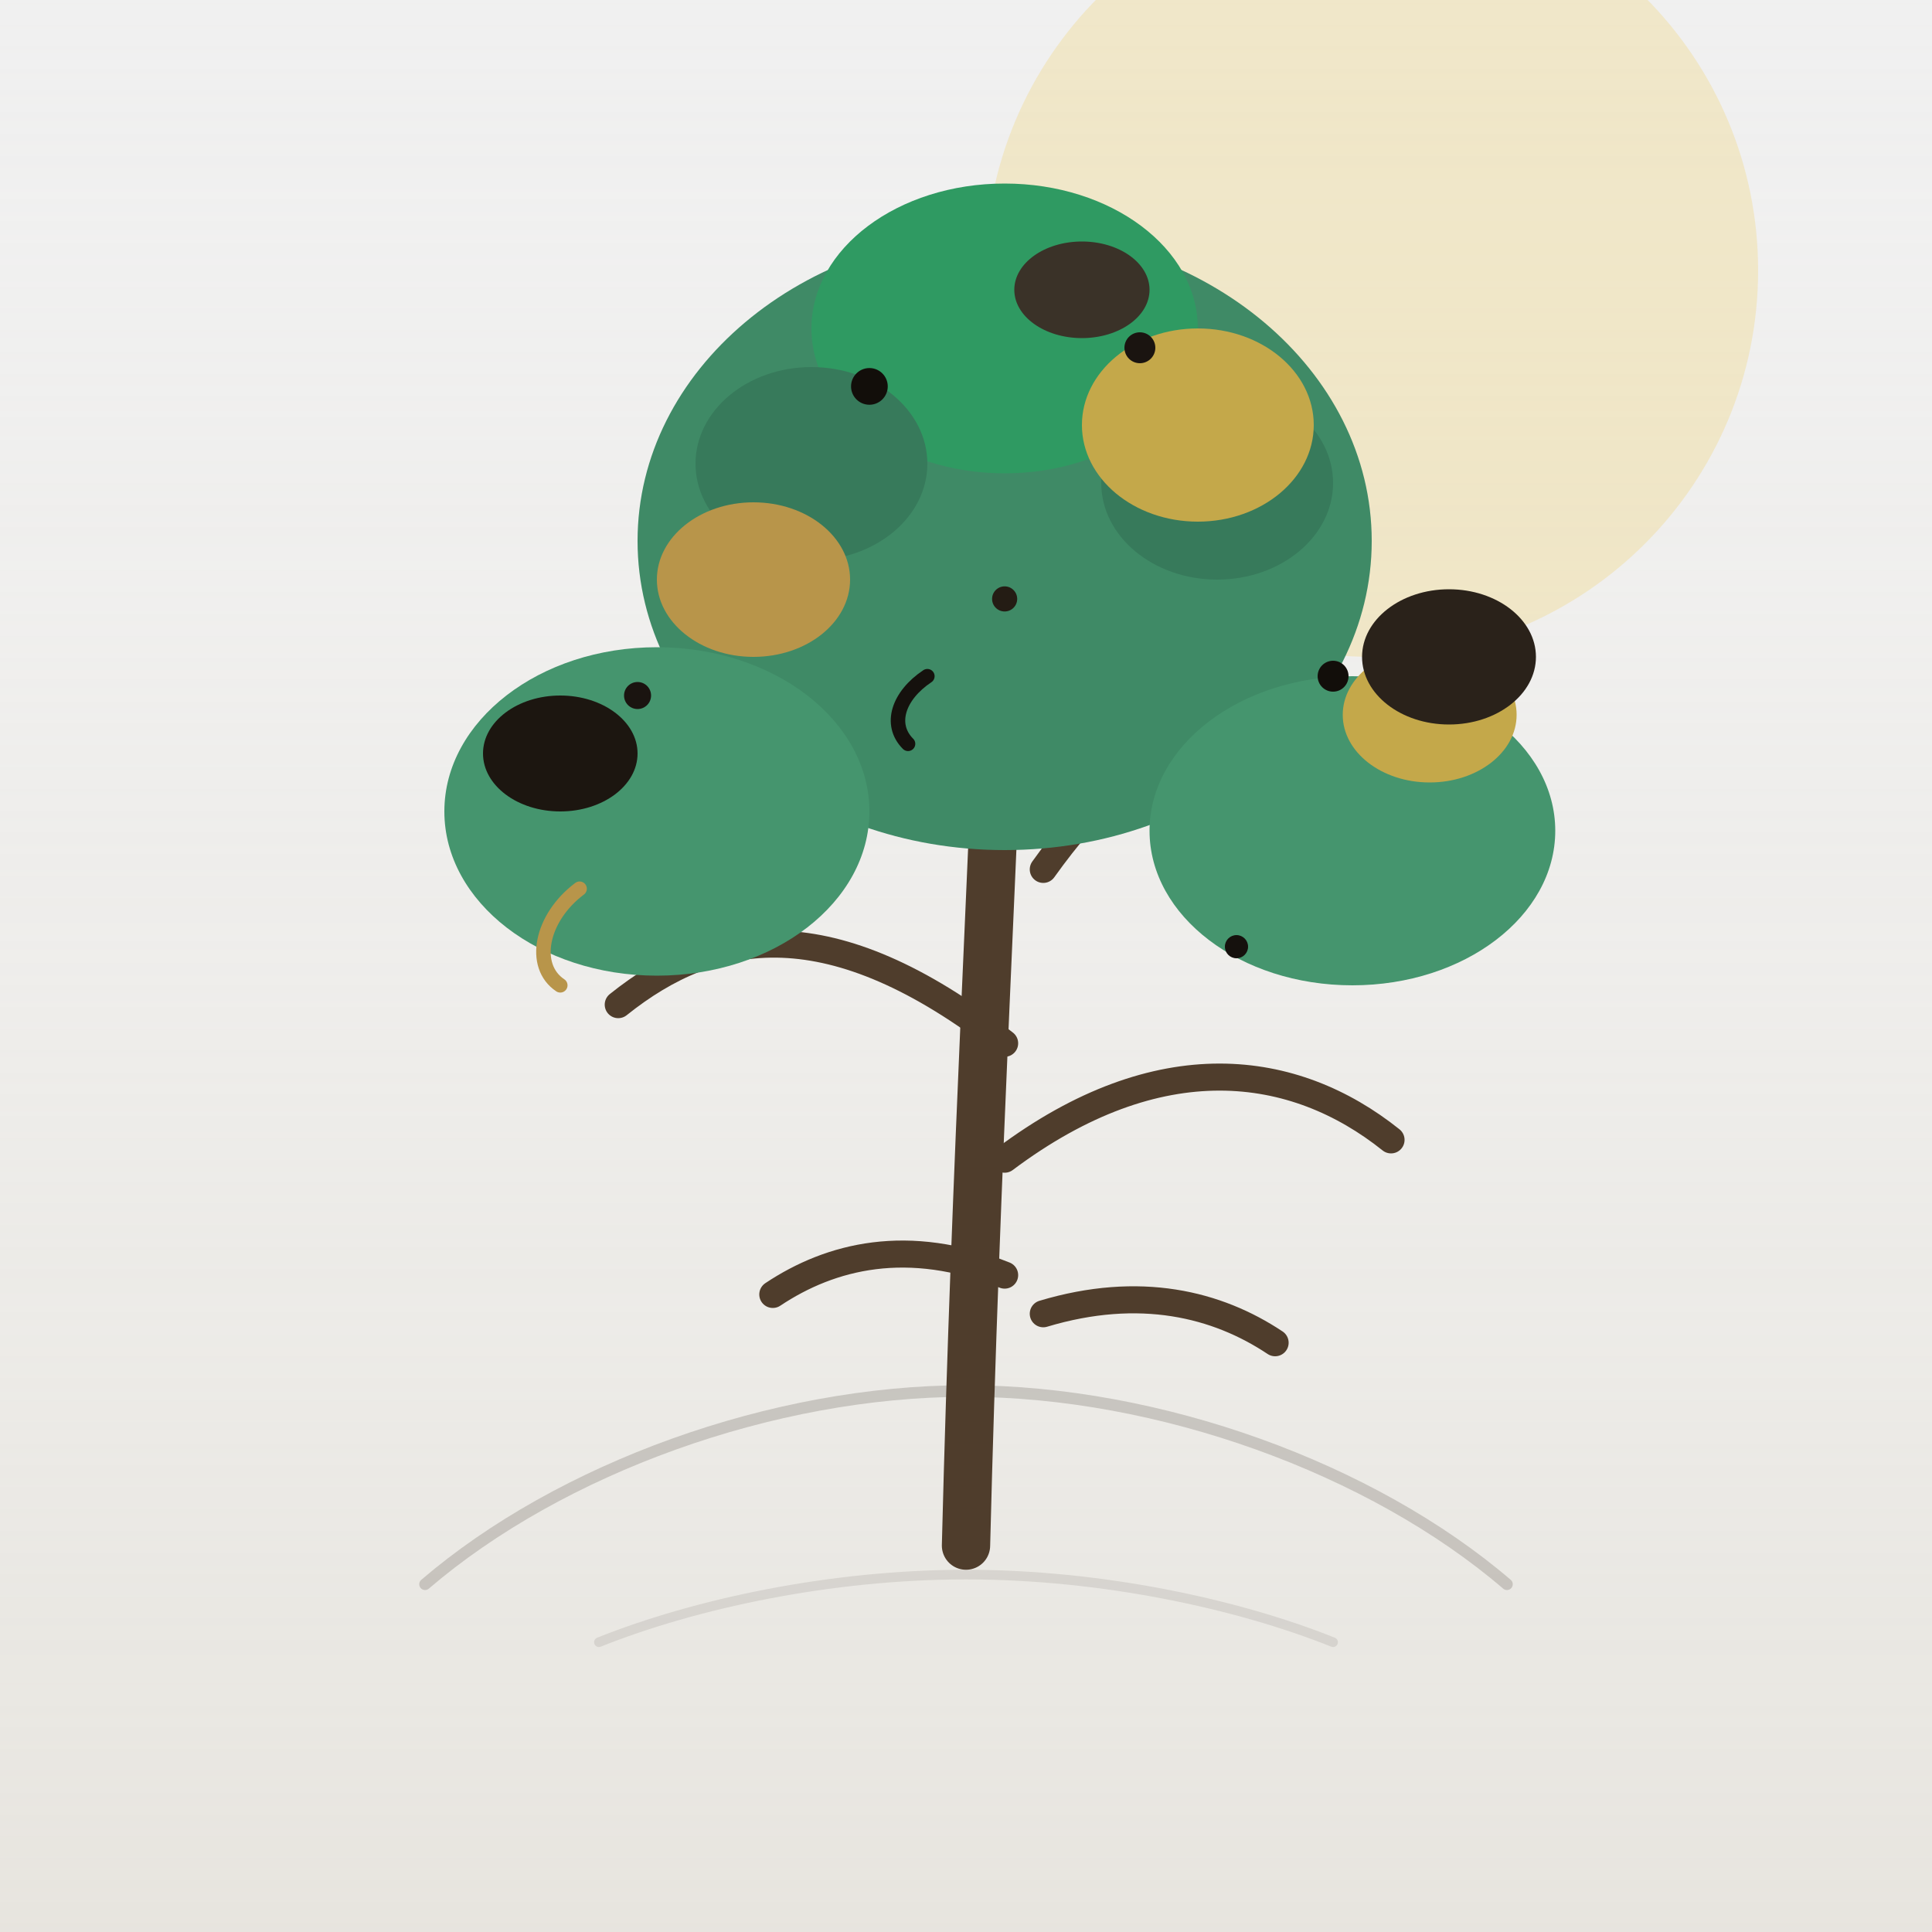
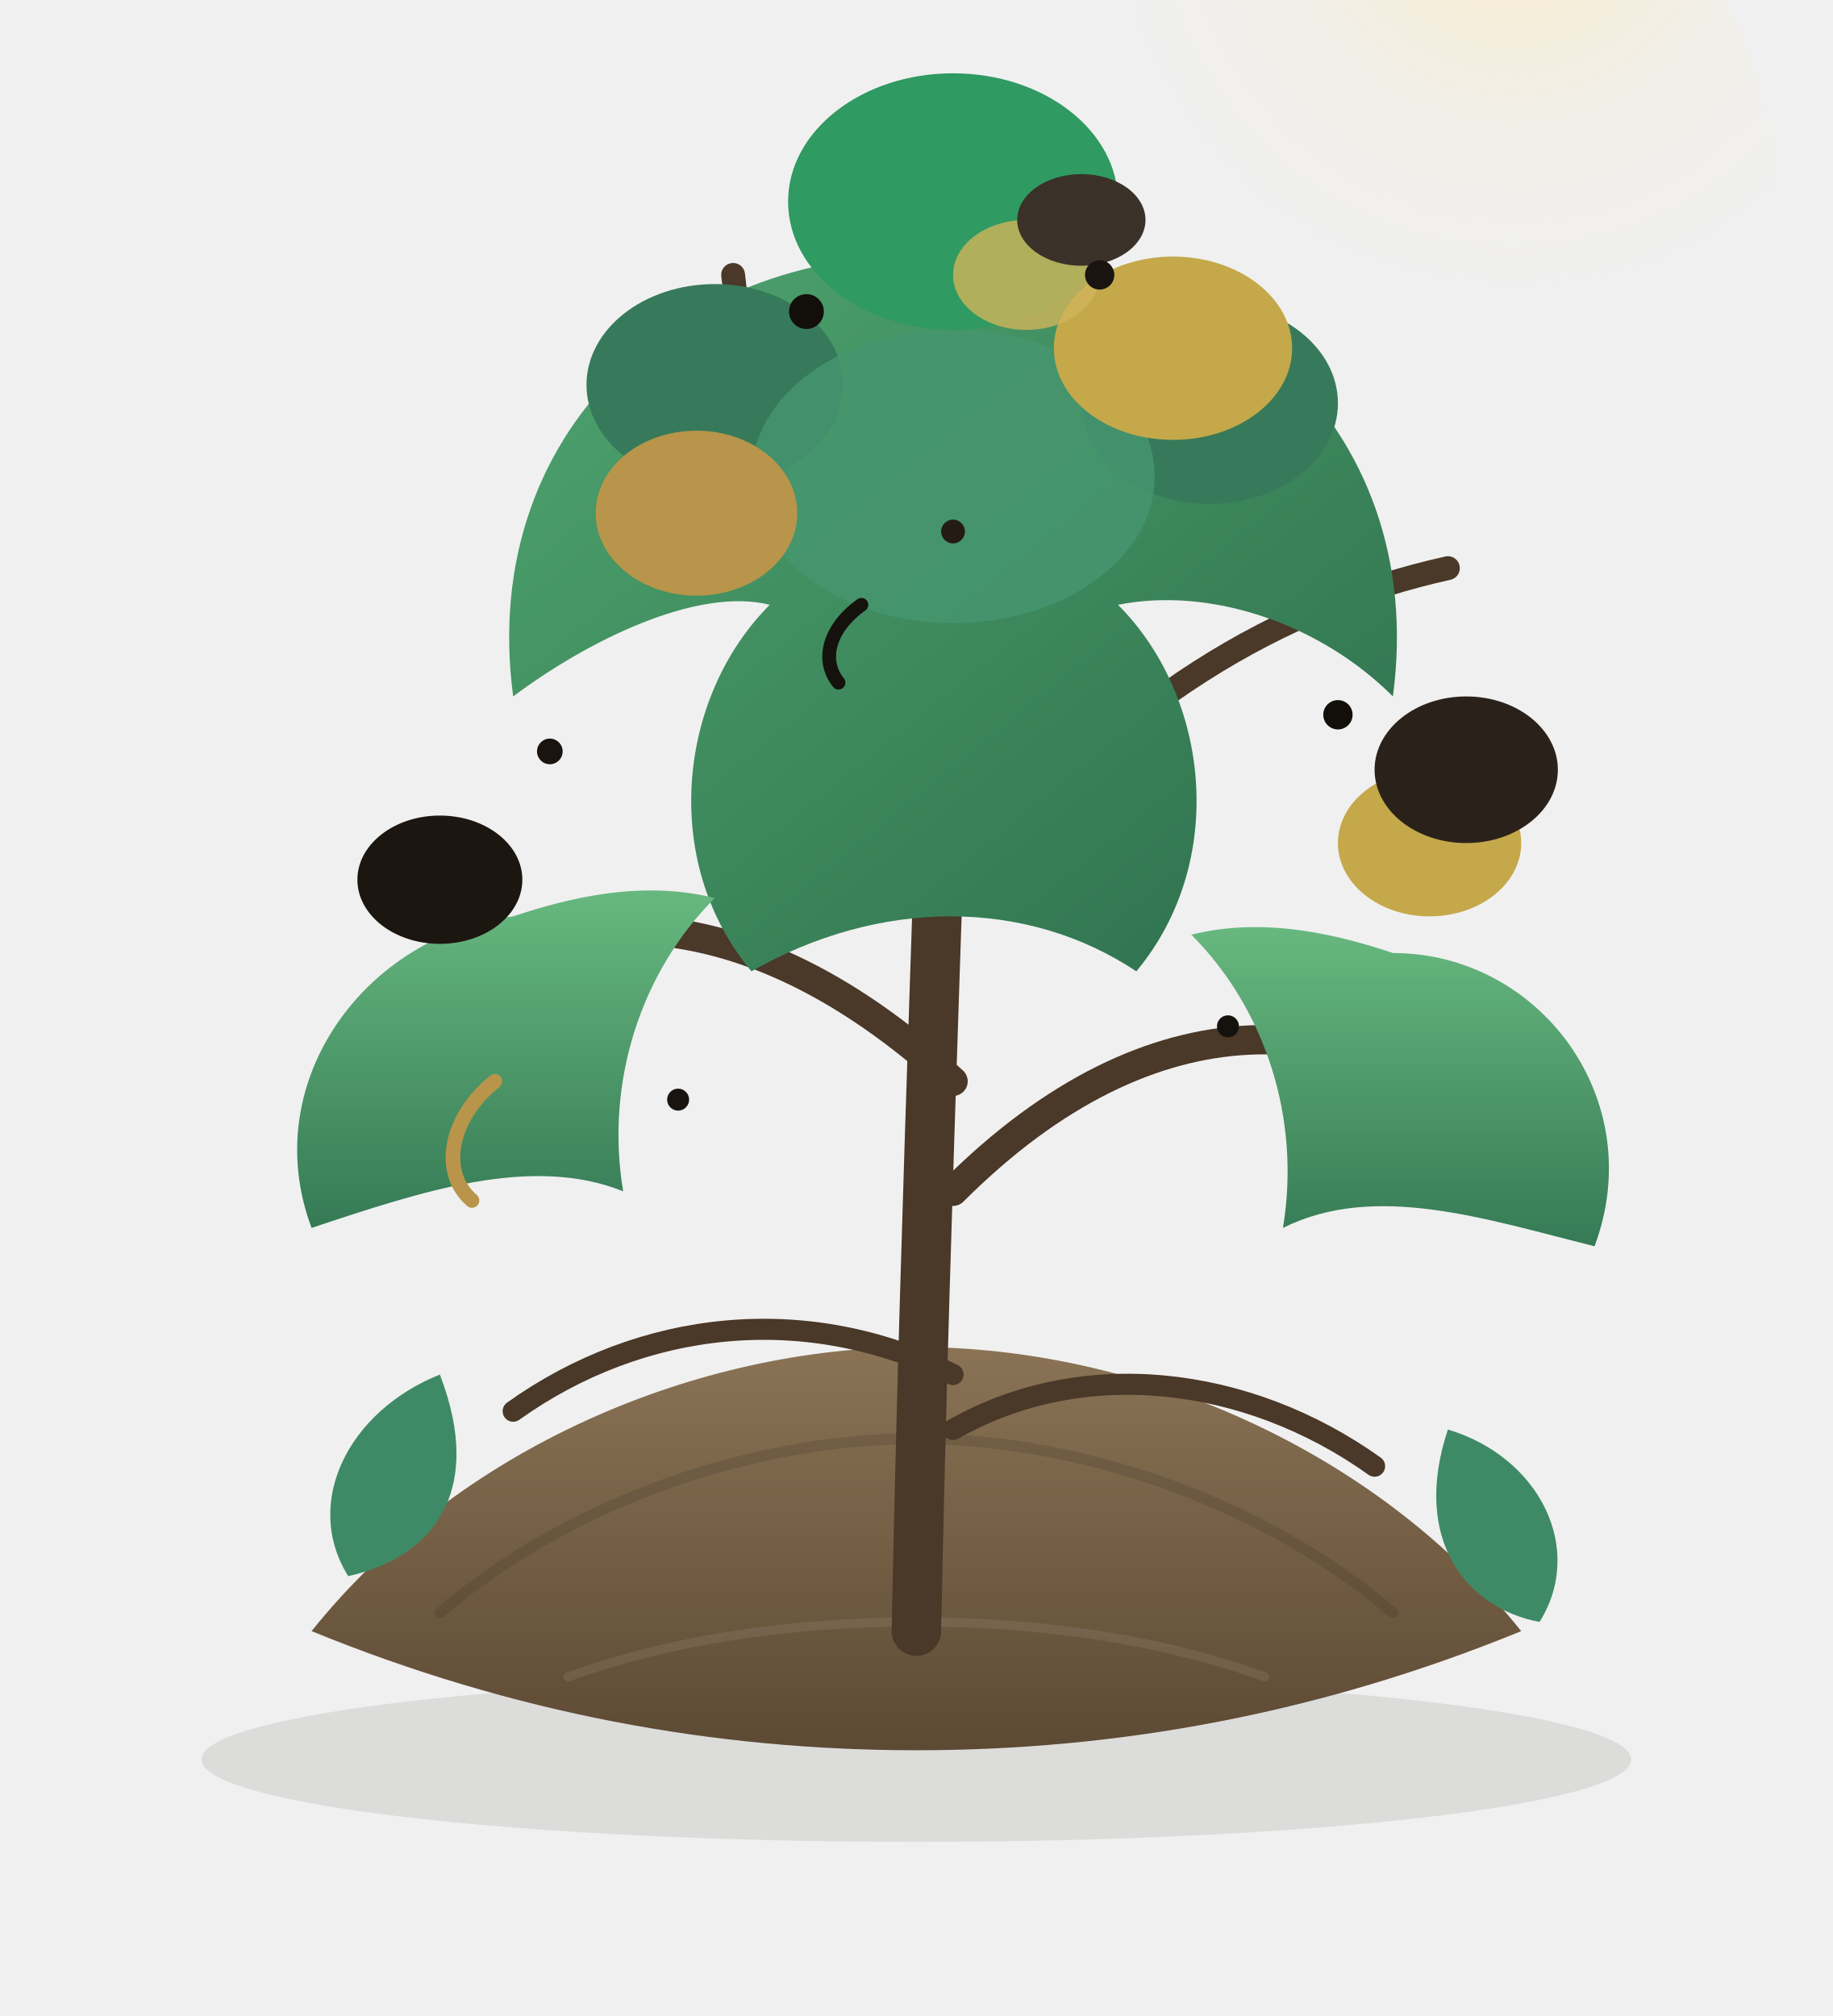
- <svg xmlns="http://www.w3.org/2000/svg" viewBox="0 0 200 200" fill="none" aria-hidden="true">
+ <svg xmlns="http://www.w3.org/2000/svg" viewBox="0 0 200 220" fill="none" aria-hidden="true">
  <defs>
-     <linearGradient id="skySoft" x1="0" y1="0" x2="0" y2="1">
-       <stop offset="0%" stop-color="#f4efe3" stop-opacity="0" />
-       <stop offset="100%" stop-color="#d7d0bf" stop-opacity="0.35" />
+     <radialGradient id="glow-6" cx="72%" cy="16%" r="42%">
+       <stop offset="0%" stop-color="#ffe7a8" stop-opacity=".55" />
+       <stop offset="55%" stop-color="#ffe7a8" stop-opacity=".12" />
+       <stop offset="100%" stop-color="#ffe7a8" stop-opacity="0" />
+     </radialGradient>
+     <linearGradient id="soilGrad-6" x1="0" y1="0" x2="0" y2="1">
+       <stop offset="0%" stop-color="#8a7355" />
+       <stop offset="100%" stop-color="#5d4a34" />
    </linearGradient>
+     <linearGradient id="leafA-6" x1="0" y1="0" x2="1" y2="1">
+       <stop offset="0%" stop-color="#4fa56f" />
+       <stop offset="100%" stop-color="#2d6e4c" />
+     </linearGradient>
+     <linearGradient id="leafB-6" x1="0" y1="0" x2="0" y2="1">
+       <stop offset="0%" stop-color="#67b87f" />
+       <stop offset="100%" stop-color="#357a55" />
+     </linearGradient>
+     <filter id="soft-6" x="-20%" y="-20%" width="140%" height="140%">
+       <feGaussianBlur stdDeviation="1.1" />
+     </filter>
  </defs>
-   <rect width="200" height="200" fill="url(#skySoft)" />
+   <g class="layer-light">
+     <circle cx="142" cy="24" r="52" fill="url(#glow-6)" />
+   </g>
  <g class="layer-soil">
-     <path class="soil-fill" d="M28 168c18-22 48-34 72-34s54 12 72 34c-24 8-48 12-72 12s-48-4-72-12z" opacity=".9" />
-     <path d="M44 164c14-12 36-20 56-20s42 8 56 20" stroke="rgba(40,30,20,.18)" stroke-width="1.2" stroke-linecap="round" />
-     <path d="M62 170c10-4 24-7 38-7s28 3 38 7" stroke="rgba(40,30,20,.1)" stroke-width="1" stroke-linecap="round" />
-   </g>
-   <g class="layer-light">
-     <circle cx="142" cy="28" r="40" fill="#f0d789" opacity=".38" />
+     <ellipse cx="100" cy="192" rx="78" ry="9" fill="#2a241c" opacity=".10" />
+     <path fill="url(#soilGrad-6)" d="M34 178c16-20 42-31 66-31s50 11 66 31c-22 9-44 13-66 13s-44-4-66-13z" />
+     <path d="M48 176c14-12 34-19 52-19s38 7 52 19" stroke="#3f3428" stroke-opacity=".22" stroke-width="1.2" stroke-linecap="round" />
+     <path d="M62 183c11-4 24-6 38-6s27 2 38 6" stroke="#fff" stroke-opacity=".08" stroke-width="1" stroke-linecap="round" />
  </g>
  <g class="layer-alive sway">
-     <path d="M100 160c1-40 3-74 4-104" stroke="#4f3d2c" stroke-width="5" stroke-linecap="round" />
-     <path d="M104 108c-18-14-30-12-40-4M104 120c16-12 30-10 40-2M104 84c-12-16-10-26-4-34M108 90c10-14 20-18 30-18M104 132c-10-4-18-2-24 2M108 136c10-3 18-1 24 3" stroke="#4f3d2c" stroke-width="2.8" stroke-linecap="round" />
-     <ellipse cx="104" cy="56" rx="38" ry="32" fill="#3f8a66" />
-     <ellipse cx="68" cy="84" rx="22" ry="17" fill="#45956e" />
-     <ellipse cx="140" cy="86" rx="21" ry="16" fill="#45956e" />
-     <ellipse cx="104" cy="34" rx="20" ry="15" fill="#2f9a62" />
-     <ellipse cx="84" cy="48" rx="12" ry="10" fill="#377a5b" />
-     <ellipse cx="126" cy="50" rx="12" ry="10" fill="#377a5b" />
+     <path d="M100 178C101 128 103 84 104 42" stroke="#4a3828" stroke-width="5.4" stroke-linecap="round" />
+     <path d="M104 118C80 96 58 98 42 112" stroke="#4a3828" stroke-width="3.2" stroke-linecap="round" />
+     <path d="M104 130C126 108 148 110 164 124" stroke="#4a3828" stroke-width="3.2" stroke-linecap="round" />
+     <path d="M104 92C88 68 82 48 80 30" stroke="#4a3828" stroke-width="2.6" stroke-linecap="round" />
+     <path d="M104 98C122 76 140 66 158 62" stroke="#4a3828" stroke-width="2.6" stroke-linecap="round" />
+     <path d="M104 150C88 142 70 144 56 154" stroke="#4a3828" stroke-width="2.3" stroke-linecap="round" />
+     <path d="M104 156C118 148 136 150 150 160" stroke="#4a3828" stroke-width="2.3" stroke-linecap="round" />
+     <path d="M104 74C96 58 94 44 96 32" stroke="#4a3828" stroke-width="1.8" stroke-linecap="round" />
+     <path d="M104 78C114 64 124 54 136 48" stroke="#4a3828" stroke-width="1.8" stroke-linecap="round" />
+     <path d="M104 28c-28-2-52 18-48 48 8-6 20-12 28-10-10 10-12 28-2 40 14-8 30-8 42 0 10-12 8-30-2-40 10-2 22 2 30 10 4-30-20-50-48-48z" fill="url(#leafA-6)" />
+     <path d="M56 100c-16 2-28 18-22 34 12-4 24-8 34-4-2-12 2-24 10-32-8-2-16 0-22 2z" fill="url(#leafB-6)" />
+     <path d="M152 104c16 0 28 16 22 32-12-3-24-7-34-2 2-12-2-24-10-32 8-2 16-0 22 2z" fill="url(#leafB-6)" />
+     <ellipse cx="104" cy="22" rx="18" ry="14" fill="#2f9a62" />
+     <ellipse cx="78" cy="42" rx="14" ry="11" fill="#377a5b" />
+     <ellipse cx="132" cy="44" rx="14" ry="11" fill="#377a5b" />
+     <ellipse cx="104" cy="52" rx="22" ry="16" fill="#45956e" opacity=".85" />
+     <path d="M48 150c-10 4-15 14-10 22 9-2 15-9 10-22z" fill="#3f8a66" />
+     <path d="M158 156c10 3 15 13 10 21-8-1.5-14-9-10-21z" fill="#3f8a66" />
  </g>
  <g class="layer-dry sway">
-     <ellipse cx="124" cy="44" rx="12" ry="10" fill="#c4a84a" />
-     <ellipse cx="78" cy="60" rx="10" ry="8" fill="#b8954a" />
-     <ellipse cx="148" cy="74" rx="9" ry="7" fill="#c4a84a" />
-     <path d="M60 92c-4 3-5 8-2 10" stroke="#b8954a" stroke-width="1.5" stroke-linecap="round" />
+     <ellipse cx="128" cy="38" rx="13" ry="10" fill="#c4a84a" />
+     <ellipse cx="76" cy="56" rx="11" ry="9" fill="#b8954a" />
+     <ellipse cx="156" cy="92" rx="10" ry="8" fill="#c4a84a" />
+     <path d="M54 118c-5 4-6 10-2.5 13" stroke="#b8954a" stroke-width="1.6" stroke-linecap="round" />
+     <ellipse cx="112" cy="30" rx="8" ry="6" fill="#d0b45a" opacity=".8" />
  </g>
  <g class="layer-dead sway">
-     <ellipse cx="150" cy="68" rx="9" ry="7" fill="#2a221a" />
-     <ellipse cx="58" cy="78" rx="8" ry="6" fill="#1c1610" />
-     <ellipse cx="112" cy="30" rx="7" ry="5" fill="#3a3228" />
-     <path d="M96 70c-3 2-4 5-2 7" stroke="#15110d" stroke-width="1.5" stroke-linecap="round" />
+     <ellipse cx="160" cy="84" rx="10" ry="8" fill="#2a221a" />
+     <ellipse cx="48" cy="96" rx="9" ry="7" fill="#1c1610" />
+     <ellipse cx="118" cy="24" rx="7" ry="5" fill="#3a3228" />
+     <path d="M94 66c-3.5 2.5-4.5 6-2.5 8.5" stroke="#15110d" stroke-width="1.5" stroke-linecap="round" />
  </g>
  <g class="layer-poison">
-     <circle cx="90" cy="40" r="1.9" fill="#120e0a" />
-     <circle cx="118" cy="36" r="1.6" fill="#1a1410" />
-     <circle cx="138" cy="70" r="1.6" fill="#120e0a" />
-     <circle cx="66" cy="72" r="1.4" fill="#1a1410" />
-     <circle cx="104" cy="62" r="1.3" fill="#241c14" />
-     <circle cx="128" cy="98" r="1.2" fill="#15110d" />
+     <circle cx="88" cy="34" r="1.9" fill="#120e0a" />
+     <circle cx="120" cy="30" r="1.6" fill="#1a1410" />
+     <circle cx="146" cy="78" r="1.6" fill="#120e0a" />
+     <circle cx="60" cy="82" r="1.4" fill="#1a1410" />
+     <circle cx="104" cy="58" r="1.3" fill="#241c14" />
+     <circle cx="134" cy="112" r="1.2" fill="#15110d" />
+     <circle cx="74" cy="120" r="1.2" fill="#1a1410" />
  </g>
</svg>
